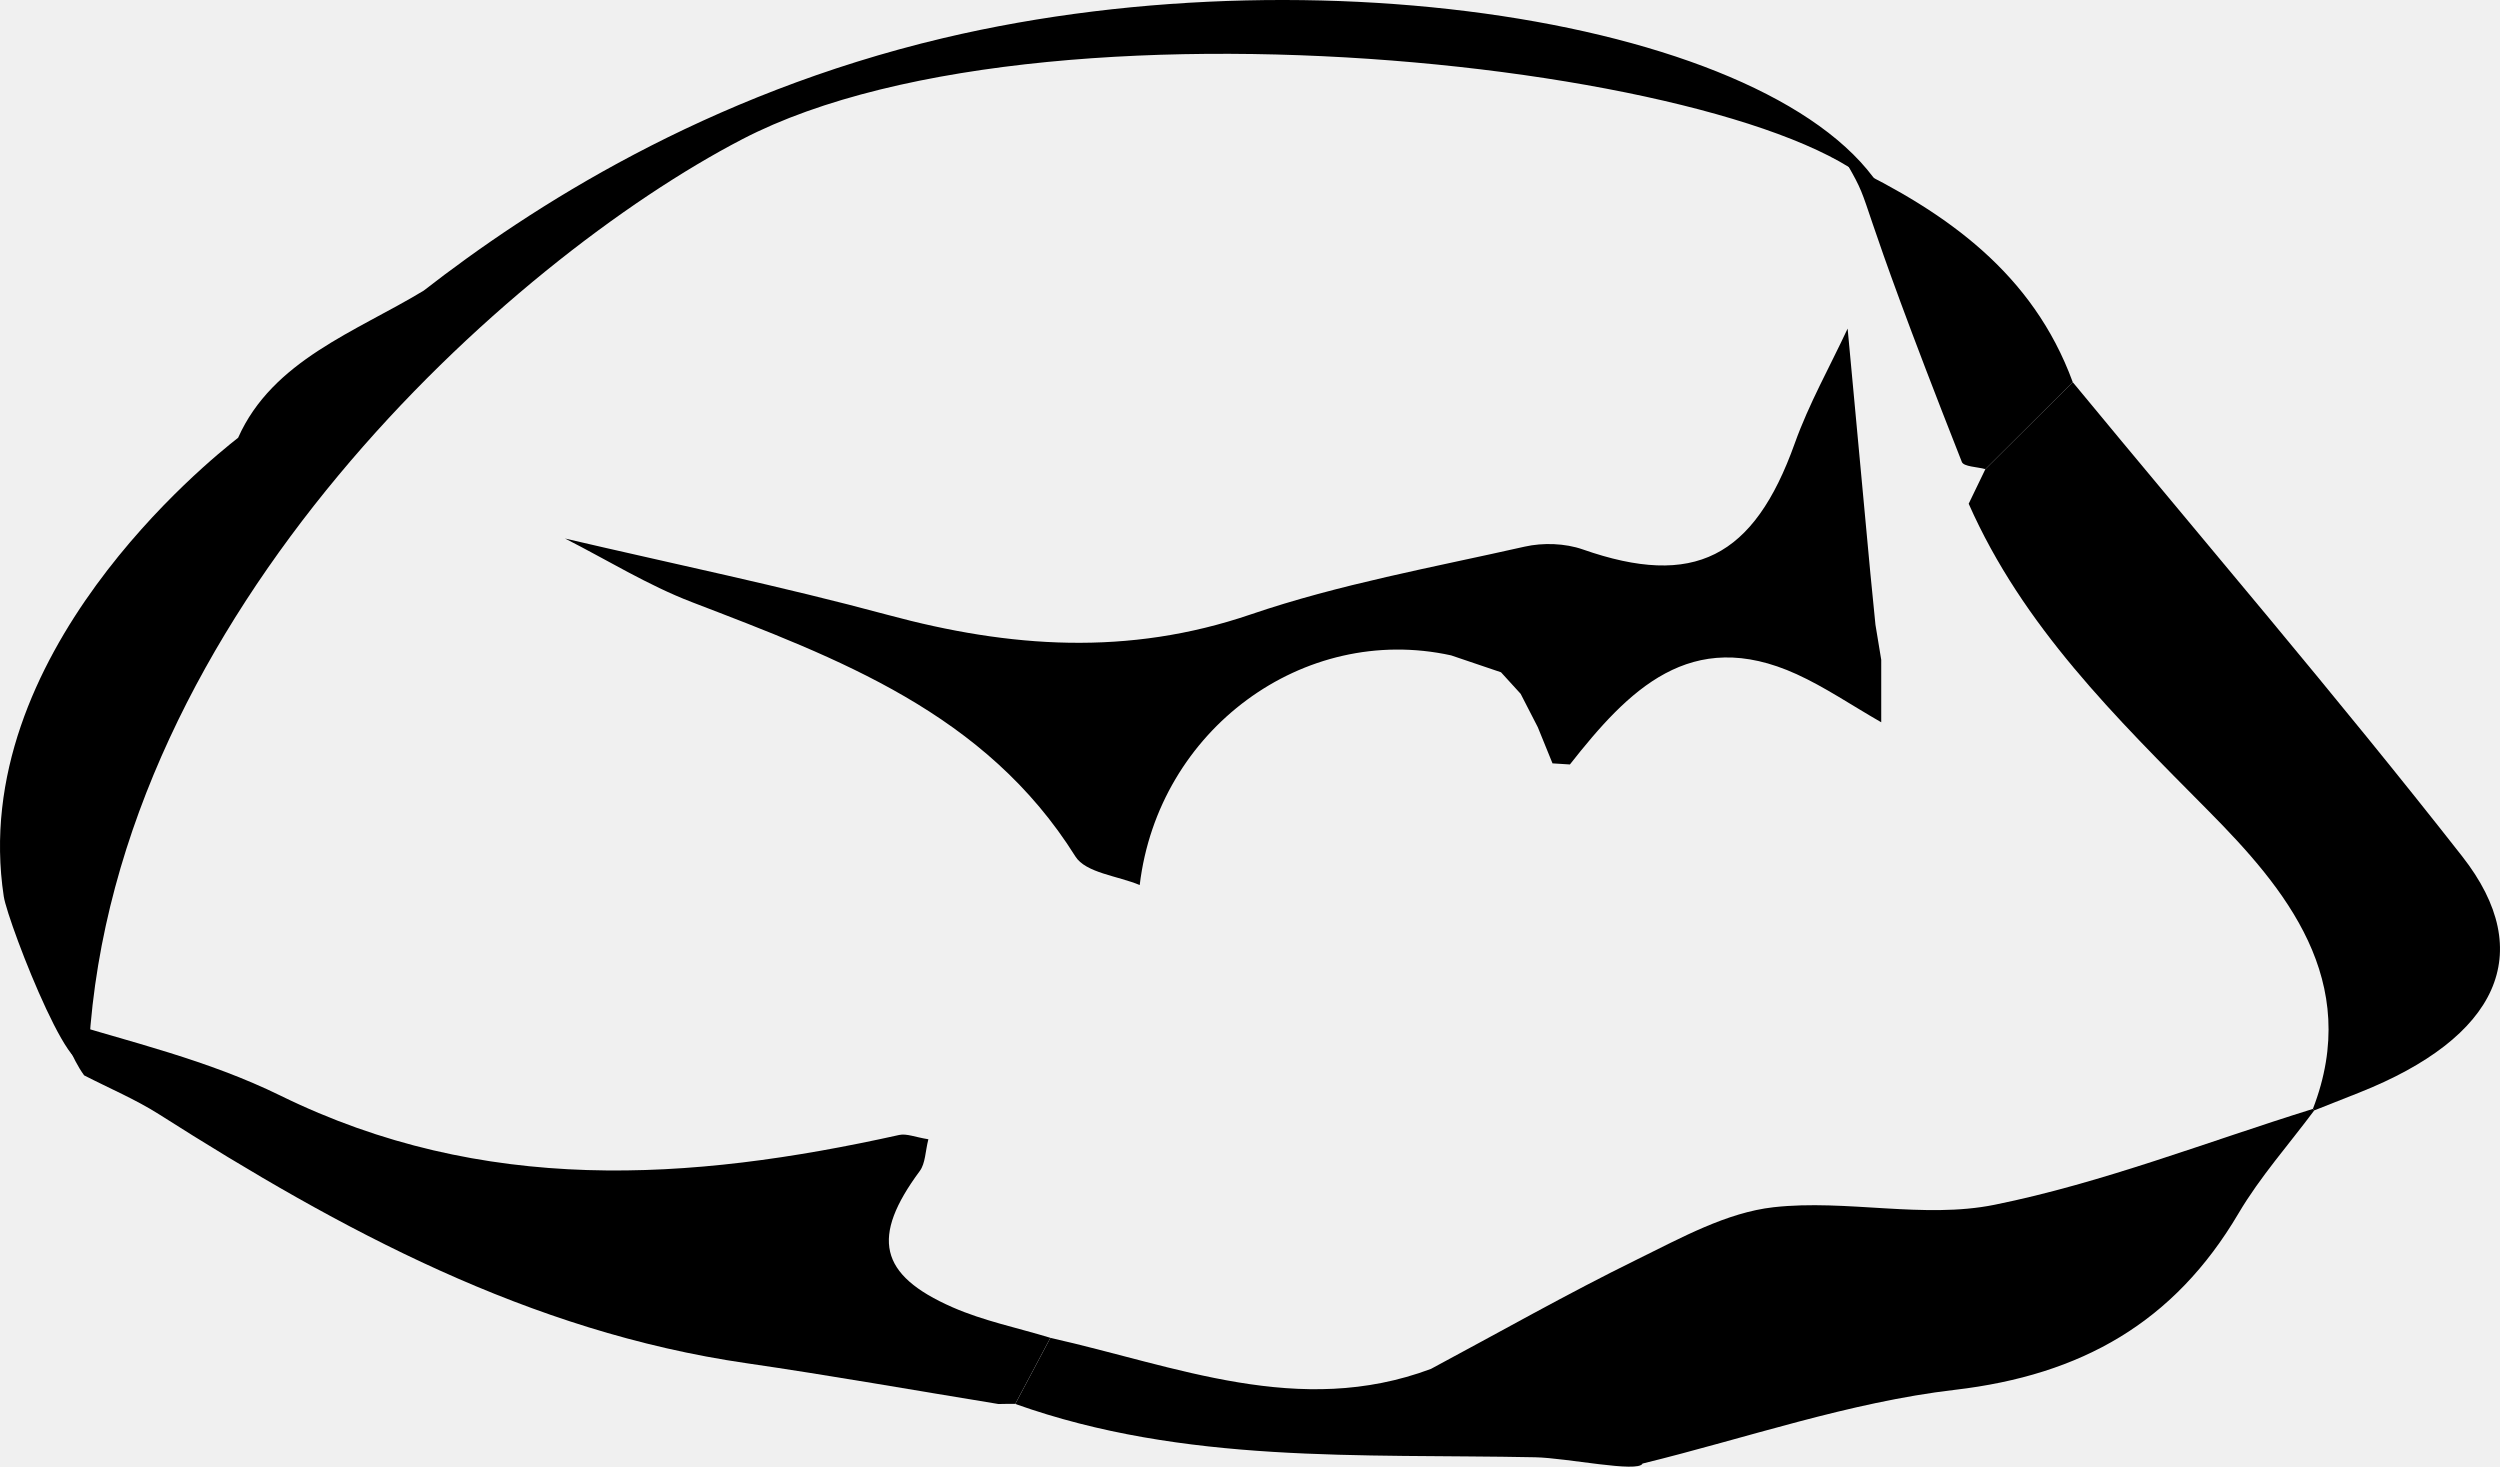
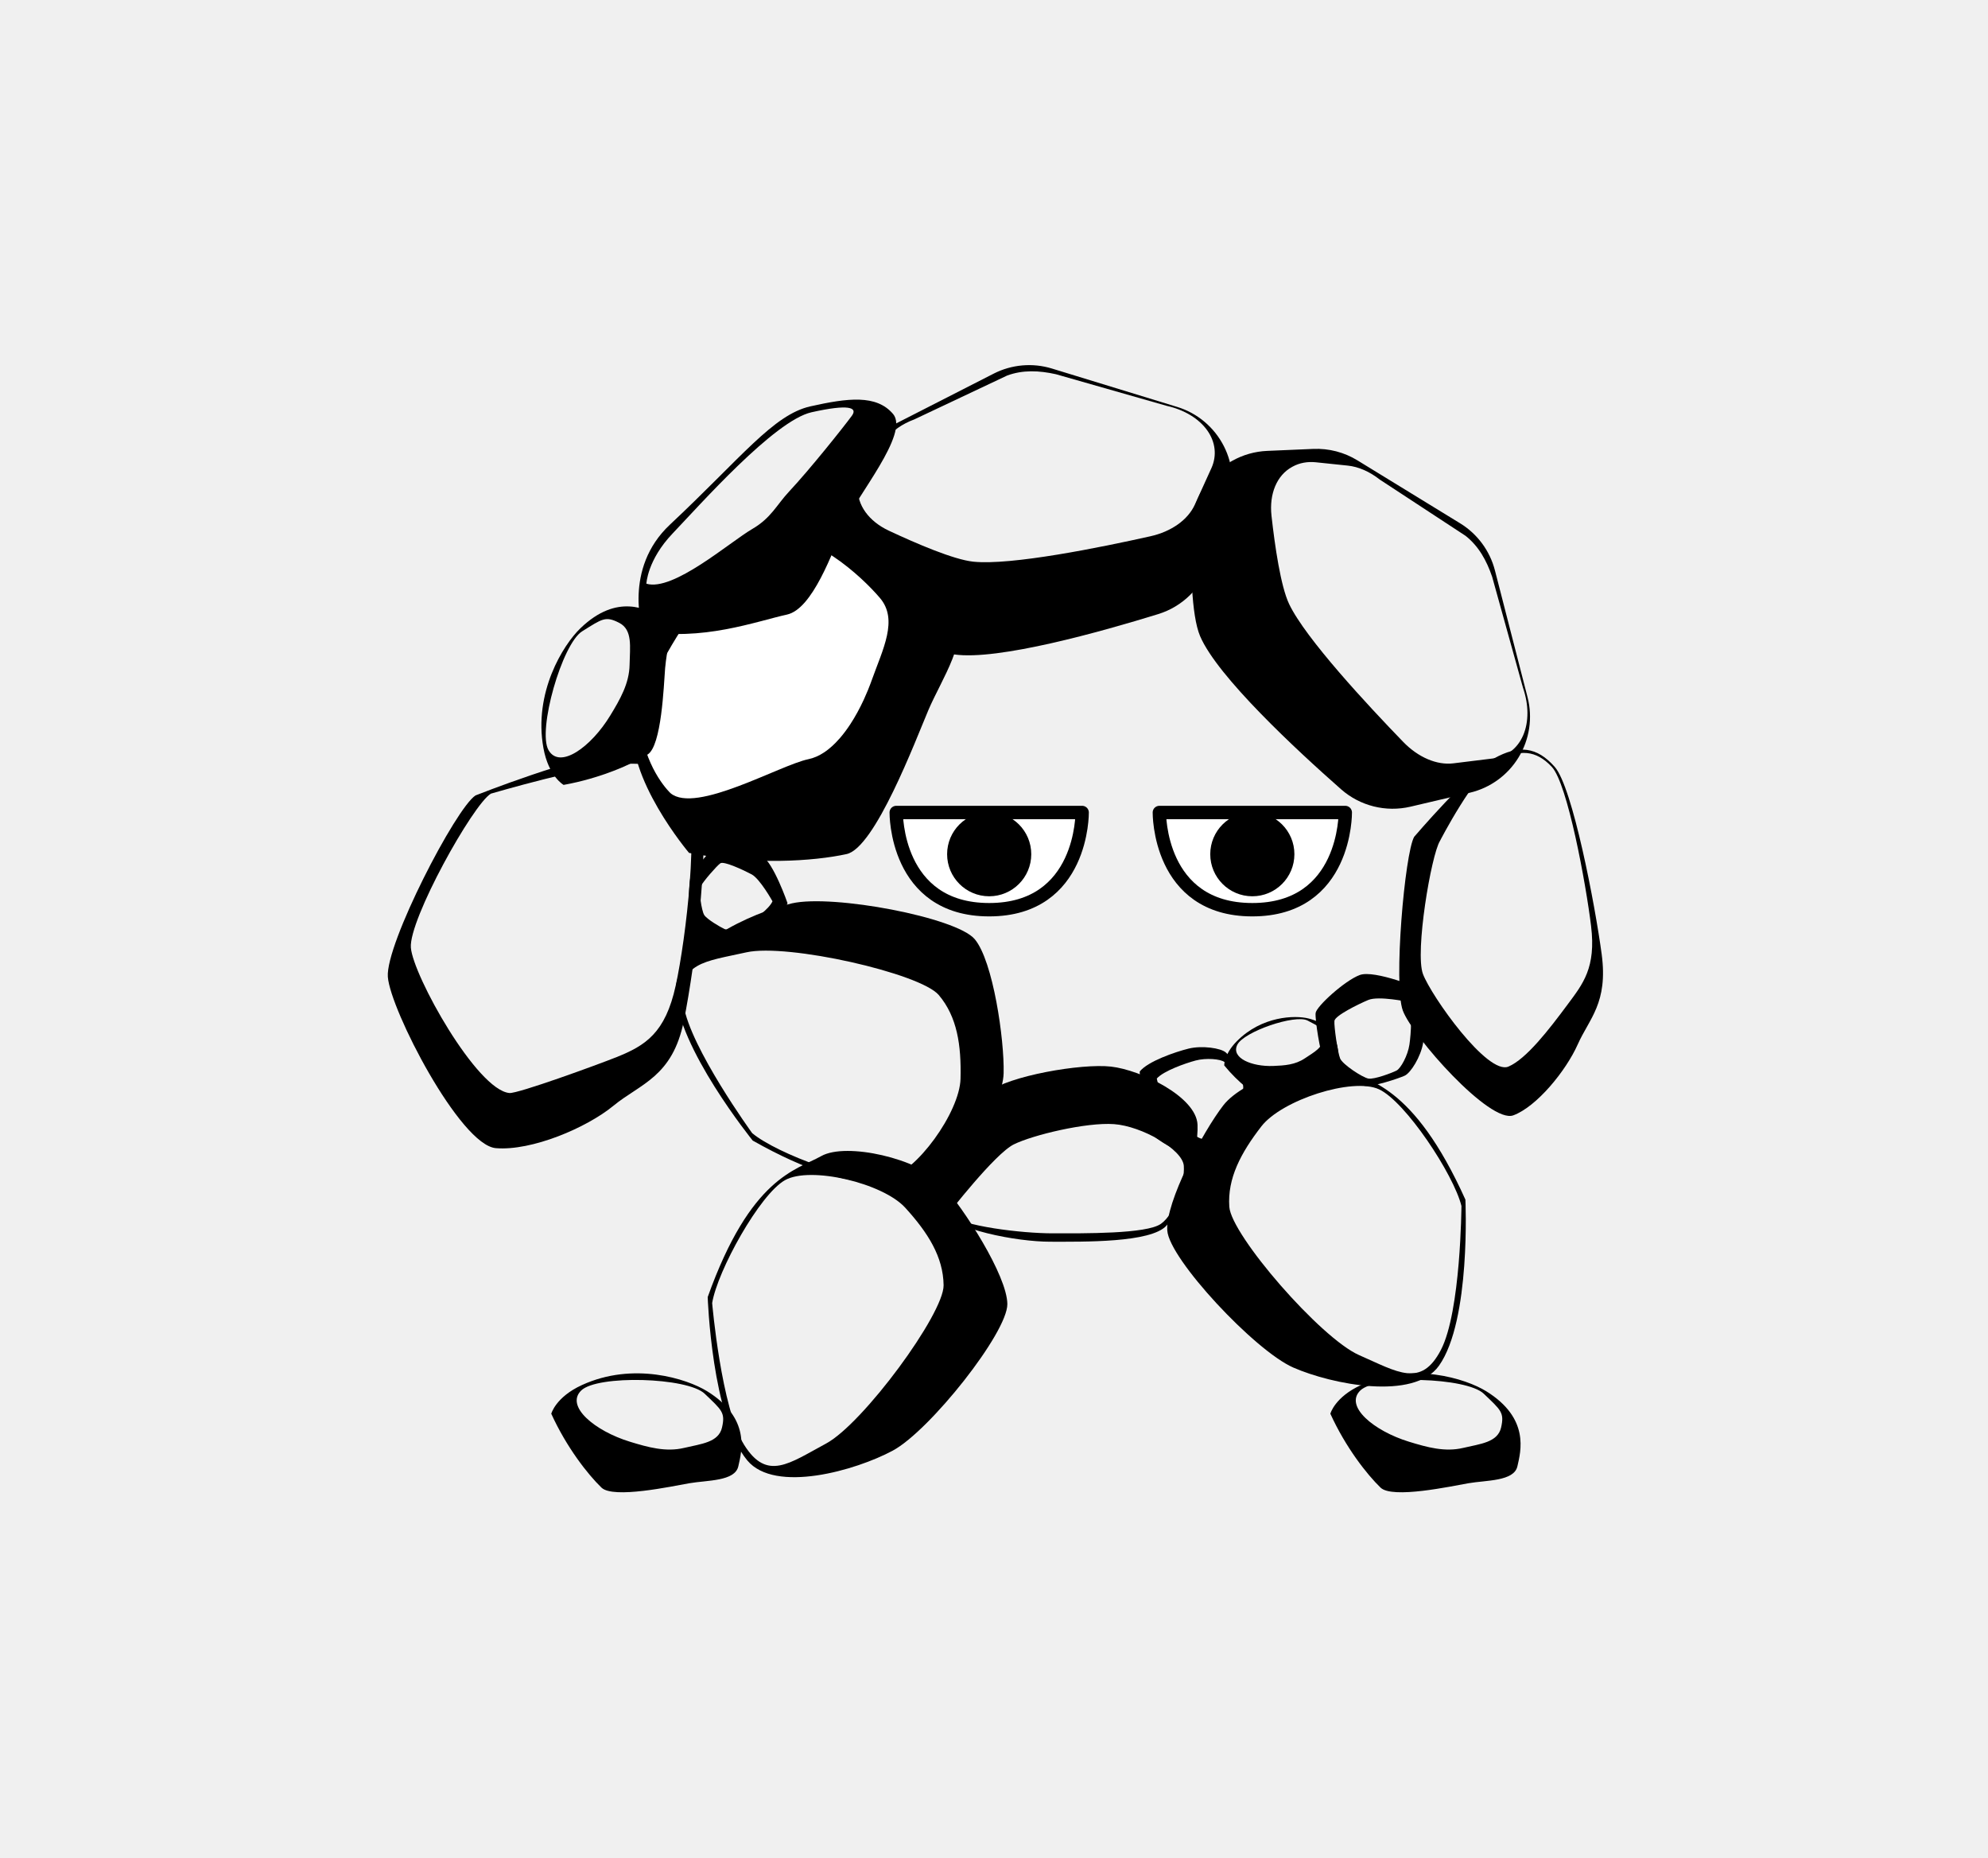
- <svg xmlns="http://www.w3.org/2000/svg" id="Ebene_1" viewBox="0 0 1365.1 800.85">
+ <svg xmlns="http://www.w3.org/2000/svg" id="a" viewBox="0 0 1635.8 1528.07">
  <defs>
-     <style>.cls-1{fill:#797979;}.cls-1,.cls-2,.cls-3{stroke-width:0px;}.cls-3{fill:#7a7a7a;}</style>
+     <style>.b{stroke:#000;stroke-linejoin:round;stroke-width:11.01px;}.b,.c{fill:#fff;}.d,.c{stroke-width:0px;}</style>
  </defs>
-   <path class="cls-2" d="m573.55,730.53c68.48,15.32,135.88,43.84,207.8,16.95,37.47-20.04,74.45-41.06,112.57-59.77,23.92-11.74,48.92-25.67,74.56-28.52,39.82-4.44,81.96,6.5,120.64-1.34,59.05-11.96,115.98-34.37,173.82-52.34l.71.84c-13.9,18.68-29.6,36.31-41.36,56.25-35.07,59.48-85.68,88.22-154.83,96.3-57.63,6.74-113.76,26.35-170.55,40.26-2.36,5.18-41.33-3.09-58.63-3.43-95.53-1.92-191.6,3.78-283.9-29.12,6.39-12.02,12.79-24.04,19.18-36.07Z" />
-   <path class="cls-2" d="m1131.79,208.67c71.09,86.15,143.8,171.03,212.66,258.92,41.42,52.87,19.42,98.98-56.2,129.01-8.2,3.25-16.4,6.49-24.61,9.74,0,0-.71-.84-.71-.83,27.12-70.1-15.23-120.53-56.93-162.64-50.84-51.34-101.4-100.77-131.02-167.81,3.04-6.3,6.08-12.6,9.12-18.9,15.89-15.83,31.78-31.66,47.68-47.49Z" />
-   <path class="cls-2" d="m545.25,766.66c-45.85-7.47-91.61-15.6-137.58-22.28-118.87-17.26-221.37-72.68-320.73-135.87-12.95-8.23-27.3-14.27-41-21.32-7.11-9.77-9.97-21.36-17.08-31.14,43.04,13.13,84.47,22.68,124.36,42.24,110.57,54.21,223.1,46.93,337.75,21.45,4.04-.9,8.74,1.19,15.96,2.34-1.7,6.65-1.61,13.17-4.7,17.34-26.68,36.09-22.46,56.69,17.88,74.4,16.98,7.46,35.58,11.22,53.44,16.68-6.39,12.04-12.79,24.06-19.18,36.08-3.04-.04-6.08-.01-9.12.07Z" />
-   <path class="cls-2" d="m1084.12,256.16c-4.44-1.24-11.85-1.32-12.87-3.91-61.39-155.78-47.37-136.11-62.42-162.25,54.04,26.02,101.19,59.2,122.97,118.66-15.89,15.83-31.78,31.66-47.68,47.49Z" />
-   <path class="cls-2" d="m1027.23,360.17v34.22c-16.53-9.49-30.75-19.21-46.19-26.25-58-26.45-92.05,8.91-123.81,49.29-3.17-.2-6.33-.4-9.5-.6-2.68-6.58-5.35-13.17-8.03-19.75-3.12-6.07-6.24-12.15-9.36-18.22-3.58-3.92-7.15-7.85-10.73-11.77-9.08-3.08-18.16-6.16-27.24-9.23-80.7-17.71-159.95,40.73-170.04,125.4-12-5.02-29.49-6.61-35.13-15.61-49.11-78.41-129.28-108.06-209.5-138.9-23.97-9.21-46.17-23.01-69.19-34.7,58.89,13.79,118.2,26.03,176.56,41.79,66.35,17.92,130.93,22.5,197.78-.31,48.47-16.54,99.52-25.71,149.67-37.04,10.04-2.27,22.1-1.86,31.75,1.52,60.62,21.21,93.39,4.65,115.74-57.91,7.71-21.58,19.14-41.82,28.87-62.68,4.14,44.56,8.28,89.13,12.42,133.7.93,9.33,1.86,18.66,2.77,27.99,1.04,6.35,2.09,12.7,3.14,19.05Z" />
-   <path class="cls-3" d="m819.62,367.09c3.57,3.92,7.15,7.85,10.72,11.77-3.57-3.92-7.15-7.85-10.72-11.77Z" />
-   <path class="cls-1" d="m1027.23,360.17c-1.05-6.35-2.1-12.7-3.14-19.05,1.05,6.35,2.1,12.7,3.14,19.05Z" />
-   <path class="cls-2" d="m48.63,570.73c-2.5,40.91-44.36-66.64-46.57-81.21-20.01-131.92,111.91-237.95,127.96-250.48,18.76-42.22,64.39-57.95,101.32-80.33,58.26-45.32,153.84-107.11,283.61-137.88,214.23-50.8,475.94-4.53,518.39,93.76-31.76-73.55-455.51-128.33-628.09-38.54C278.12,142.18,63.03,334.83,48.63,570.73Z" />
+   <path class="d" d="m985.37,925.26c-.98-23.08-46.64-45.06-71.19-47.82-24.55-2.76-84.17,7.68-101.01,20.88-16.83,13.19-43.35,40.56-49.73,50.94-6.38,10.38,7.76,45.73,7.76,45.73,12.86,16.69,65.4,26.51,92.9,26.51s82.98.98,95.74-13.26c12.77-14.24,26.51-59.9,25.53-82.98Zm-30.15,81.55c-11.86,8.38-63.41,7.8-88.96,7.8s-74.36-5.78-86.31-15.6c0,0,38.56-49.79,54.2-57.55,15.64-7.76,59.68-18.32,82.49-16.69,22.81,1.62,56.53,20.79,57.45,34.37.91,13.58-7,39.3-18.86,47.67Z" />
+   <path class="d" d="m1007.01,366.97h0c-7.91-15.5-21.77-27.14-38.41-32.23l-102.99-31.55c-15.95-4.89-33.17-3.38-48.03,4.21l-88.28,45.06c-11.39,5.81-20.79,14.9-26.99,26.08l-18.42,33.23c-4.88,8.8-7.62,18.63-8.01,28.69l-.04.96c-.87,22.67,10.29,44.11,29.35,56.44,25.79,16.68,61.32,37.77,79.89,40.5,35.86,5.27,121.3-18.76,168-33.19,19.87-6.14,35.54-21.53,42.05-41.28l15.68-47.6c5.36-16.28,4-34.03-3.79-49.3Zm-10.27,18.25l-13.61,29.96c-5.65,12.44-19.25,22.12-36.51,25.98-40.56,9.08-114.76,24.2-145.89,20.89-16.13-1.72-46.98-14.99-69.38-25.49-16.55-7.76-26.24-21.25-25.48-35.52l.03-.6c.33-6.33,2.72-12.51,6.95-18.06l16-20.92c5.38-7.04,13.54-12.76,23.44-16.42l76.4-36.09c12.9-4.77,26.29-4.18,40.14-1.1l91.27,26.05c14.45,3.21,26.49,10.53,33.36,20.29h0c6.77,9.61,7.95,20.78,3.29,31.03Z" />
+   <path class="d" d="m1249.48,623.17h0c9.1-14.84,11.78-32.73,7.45-49.59l-26.84-104.31c-4.16-16.15-14.43-30.06-28.65-38.77l-84.51-51.79c-10.91-6.68-23.56-9.96-36.33-9.41l-37.96,1.63c-10.06.43-19.87,3.22-28.65,8.14l-.84.47c-19.79,11.09-32.26,31.8-32.82,54.49-.77,30.7-.21,72.02,7.15,89.28,14.22,33.33,79.31,93.68,115.99,125.98,15.61,13.75,36.91,19.08,57.16,14.32l48.78-11.47c16.69-3.92,31.12-14.35,40.07-28.97Zm-20.93.77l-32.66,4.02c-13.56,1.67-28.92-4.88-41.22-17.58-28.92-29.85-80.54-85.25-93.96-113.54-6.95-14.65-11.73-47.9-14.47-72.48-2.02-18.16,4.43-33.47,17-40.28l.53-.29c5.57-3.02,12.09-4.21,19.03-3.49l26.19,2.73c8.82.92,17.95,4.9,26.24,11.42l70.66,46.33c10.8,8.51,17.29,20.24,21.89,33.66l25.42,91.45c4.81,14,4.84,28.09.11,39.04h0c-4.67,10.79-13.58,17.63-24.75,19.01Z" />
+   <path class="d" d="m802.01,772.58c-15.15-17.9-116.51-37.03-150.25-29.46-33.74,7.57-96.32,36.64-95.74,72.18.74,45.66,63.34,123,63.34,123,91.33,51.55,123.15,31.33,146.56,26.51,23.41-4.82,59.21-54.39,59.9-81.94.69-27.54-8.67-92.39-23.81-110.29Zm-11.65,114.84c-.69,27.54-36.49,77.12-59.9,81.94-23.41,4.82-90.89-19.97-111.54-37.18,0,0-50.95-70.23-56.46-105.35-5.51-35.12,17.9-35.8,51.64-43.38,33.74-7.57,143.22,17.21,158.36,35.12,15.15,17.9,18.59,41.31,17.9,68.85Z" />
+   <path class="d" d="m774.67,973.78c-18.55-20.37-78.07-34.4-98.92-22.72-20.85,11.68-58.15,17.23-93.43,115.99,0,0,3.31,99.44,32.64,134.44,22.83,27.24,89.17,8.24,119.63-8.12,30.46-16.36,94.56-97.18,94.29-120.63s-35.65-78.59-54.2-98.96Zm1.76,83.55c.27,23.45-66.26,113.86-96.72,130.22-30.46,16.36-48.61,31.17-67.43,1.02-18.83-30.15-26.29-116.6-26.29-116.6,4.35-26.53,39.12-89.45,59.98-101.13,20.85-11.68,80.37,2.35,98.92,22.72,18.55,20.37,31.27,40.32,31.54,63.77Z" />
+   <path class="d" d="m960.49,1012.33c1.61,23.4,71.98,98.81,103.66,112.68,31.68,13.87,99.32,27.48,119.89-1.5,26.43-37.24,21.75-136.63,21.75-136.63-43.09-95.61-80.71-98.15-102.44-108.12-21.72-9.97-79.92,8.79-96.78,30.58-16.86,21.79-47.7,79.59-46.09,102.99Zm77.36-85.66c16.86-21.79,75.06-40.56,96.78-30.58,21.72,9.97,61.44,69.89,67.9,95.99,0,0-.5,86.77-16.85,118.33-16.35,31.56-35.62,18.26-67.3,4.4-31.68-13.87-105.24-98.65-106.86-122.04-1.61-23.4,9.47-44.3,26.33-66.09Z" />
+   <path class="d" d="m1169.66,813.62s-38.61-16.07-50.86-11.5c-12.25,4.56-35.67,25.82-36.26,31.26-.58,5.44,3.78,32.64,6.71,38.94,2.93,6.3,26.36,19.75,33.28,20.9,6.92,1.15,28.22-6.01,33.28-8.3,5.06-2.29,13.31-15.75,15.18-26.91,1.86-11.17,3.73-34.93-1.33-44.38Zm-9.94,45.76c-1.3,8.85-7.06,19.51-10.59,21.32-3.53,1.81-18.39,7.49-23.22,6.58-4.83-.91-21.18-11.57-23.22-16.56s-5.09-26.54-4.68-30.85,19.29-13.62,27.83-17.23c8.55-3.61,32.95,1.58,32.95,1.58,3.53,7.49,2.23,26.31.93,35.16Z" />
+   <path class="d" d="m937.81,881.5s.59,41.81,9.64,51.24c9.05,9.43,37.86,22.48,43.09,20.86,5.22-1.62,28.45-16.43,33.07-21.62,4.62-5.19,7.66-32.04,5.96-38.84-1.7-6.81-16.73-23.51-20.84-27.25-4.11-3.73-19.74-5.96-30.73-3.24-10.99,2.72-33.54,10.45-40.2,18.85Zm45.94-9.05c8.63-2.32,20.71-1.27,23.77,1.25,3.07,2.52,14.17,13.91,15.26,18.7s-2.21,24.03-5.97,27.89-22.33,15.21-26.45,16.55-20.16-12.29-26.87-18.7c-6.71-6.41-11.64-30.87-11.64-30.87,5.47-6.21,23.26-12.5,31.9-14.82Z" />
+   <path class="d" d="m648.02,743.03s-11.49-33.24-20.98-38.82c-9.49-5.58-35.23-9.8-38.85-7.38-3.61,2.42-17.68,19.23-19.89,24.36-2.2,5.13-2.48,60.42.63,65.48,3.11,5.07,24.15-18.04,28.32-15.94,4.17,2.09,16.85.51,24.63-4.02,7.78-4.54,23.2-15.55,26.14-23.68Zm-33.17,17.1c-6.07,3.71-15.69,5.47-18.73,4.11-3.04-1.35-14.64-8.05-16.74-11.64s-4.63-19.65-2.74-23.54,13.27-16.94,16.11-18.89,18.84,5.47,25.73,9.14c6.88,3.67,17.15,22.13,17.15,22.13-2.59,6.13-14.71,14.97-20.78,18.68Z" />
+   <path class="d" d="m573.72,653.37c-13.26-25.78-33.14-35.35-65.55-33.88-32.41,1.47-116.86,34.86-116.86,34.86-16.2,10.31-74.14,122.26-72.18,149.26,1.96,27,59.41,138.46,88.87,140.92,29.46,2.45,74.63-16.69,96.73-34.86,22.1-18.17,48.61-23.57,57.94-69.72,9.33-46.15,24.3-160.8,11.05-186.58Zm-17.71,157.35c-8.51,39.17-25,49.43-48.56,58.87-16,6.41-81.36,30.21-88.27,29.59-26.86-2.43-79.31-96.68-81.1-119.6-1.79-22.92,51.08-117.94,65.87-126.69,0,0,79.29-23.2,108.86-24.45,29.57-1.25,38.72,4.27,50.82,26.15,12.1,21.88.9,116.96-7.61,156.14Z" />
+   <path class="d" d="m1279.3,630.89c-14.73-16.69-29.7-18.24-49.93-6.98-20.23,11.26-65.72,64.48-65.72,64.48-7.77,13.36-17.2,121.77-9.35,142.97,7.85,21.2,71.61,93.34,90.93,86.17,19.32-7.18,43.33-36.68,52.93-58.22s25.12-34.14,19.76-74.31c-5.36-40.17-23.89-137.41-38.61-154.1Zm29.9,130.98c4.17,34.28-6.74,47.52-19.12,64.22-15.74,21.22-34.15,45.02-48.84,51.33-17.29,7.42-63.63-58.17-70.37-76.12-6.74-17.95,6.74-97.86,13.99-109.52,0,0,28.5-55.35,46.98-65.55,18.48-10.2,32-9.28,45.04,4.63,13.04,13.91,28.15,96.73,32.33,131.01Z" />
+   <path class="d" d="m566.97,701.63c53.03,10.31,102.62,6.87,129.62.98,23.35-5.09,56.53-92.96,67.27-118.33,10.8-25.53,35.28-60.66,20.13-78.56-15.15-17.9-118.47-76.31-152.21-68.74-33.74,7.57-96.24,69.23-110.47,157.12-7.3,45.08,45.66,107.53,45.66,107.53Z" />
+   <path class="c" d="m632.77,442.39c-33.74,7.57-111.07,122.5-105.56,157.61s24.55,52.54,24.55,52.54c20.66,17.21,90.01-23.17,113.42-27.99,4.39-.9,8.62-2.78,12.65-5.41,1.35-.88,2.67-1.84,3.97-2.88,1.95-1.56,3.86-3.29,5.71-5.16,1.23-1.25,2.44-2.56,3.63-3.93,2.96-3.42,5.77-7.2,8.4-11.2,4.21-6.4,7.98-13.39,11.24-20.44,1.22-2.65,2.37-5.3,3.45-7.94.72-1.76,1.4-3.51,2.05-5.25.32-.87.64-1.73.95-2.59,9.27-25.95,22.02-49.86,6.87-67.76-15.15-17.9-57.59-57.16-91.33-49.59Z" />
+   <path class="d" d="m734.83,340.54c-13.73-16.15-37.39-13.09-67.97-6.26-30.58,6.83-56.95,42.38-115.6,97.31-38.92,36.45-22.34,87.27-22.34,87.27,48.06,9.3,94.1-7.94,118.58-13.26,21.16-4.6,37.41-51.12,47.14-74.02,9.79-23.04,53.92-74.89,40.2-91.05Zm-33.94,1.56c-7.32,9.94-34.56,44.07-51.55,62.23-10.39,11.11-14.73,21.73-30.32,30.82-18.71,10.91-65.06,51.67-87.15,45.04,0,0,.74-19.52,21.66-41.41,22.16-23.19,83.65-92.79,114.22-99.63,30.58-6.83,38.3-4.05,33.14,2.95Z" />
+   <path class="d" d="m543.81,507.31c-11.29-5.77-35.75-19.85-66.28,9.59-14.06,13.56-38.68,52.75-30.38,98.49,4.26,23.46,16.61,30.31,16.61,30.31,30.07-5.39,55.82-16.81,69.12-25,11.5-7.08,13.28-56.54,14.41-71.05,1.13-14.6,7.81-36.58-3.48-42.35Zm-25.76,39.52c-.26,15.37-7.78,28.46-15.98,41.9-15.75,25.83-41.45,44.46-50.72,28.38-9.27-16.08,11.11-87.44,27.68-97.77s19.15-12.75,30.44-6.98c11.29,5.77,8.82,19.96,8.58,34.46Z" />
+   <path class="d" d="m1101.47,870.48c-.47-8.21-.68-26.55-24.76-32.62-11.09-2.79-38.34-2.16-59.02,18.72-10.61,10.71-10.36,19.88-10.36,19.88,11.76,14.43,25.28,24.34,33.42,28.65,7.04,3.72,32.63-13.01,40.32-17.59,7.74-4.61,20.87-8.84,20.41-17.05Zm-27.76.13c-7.86,5.36-16.76,5.95-26.02,6.31-17.82.68-34.97-6.63-29.61-17.43,5.36-10.8,47.63-25.25,57.84-19.93,10.21,5.32,12.21,5.85,12.68,14.06.47,8.21-7.46,11.94-14.88,17Z" />
+   <path class="d" d="m1248.56,1206.33c2.8-12.37,10.39-39.55-25.69-61.85-16.62-10.27-60.68-24.43-102.95-5.07-21.68,9.93-25.26,23.6-25.26,23.6,12.66,27.8,30.1,49.93,41.32,60.79,9.71,9.39,58.07-1.12,72.4-3.62,14.43-2.51,37.37-1.48,40.17-13.85Zm-44.66-15.19c-14.95,3.55-29.5-.5-44.55-5.11-28.92-8.87-53.33-29.17-40.05-42.13,13.28-12.96,87.47-10.87,101.58,2.64,14.11,13.51,17.09,15.4,14.29,27.76-2.8,12.37-17.16,13.49-31.27,16.84Z" />
+   <path class="d" d="m607.5,1206.33c2.8-12.37,10.39-39.55-25.69-61.85-16.62-10.27-60.68-24.43-102.95-5.07-21.68,9.93-25.26,23.6-25.26,23.6,12.66,27.8,30.1,49.93,41.32,60.79,9.71,9.39,58.07-1.12,72.4-3.62,14.43-2.51,37.37-1.48,40.17-13.85Zm-44.66-15.19c-14.95,3.55-29.5-.5-44.55-5.11-28.92-8.87-53.33-29.17-40.05-42.13,13.28-12.96,87.47-10.87,101.58,2.64,14.11,13.51,17.09,15.4,14.29,27.76-2.8,12.37-17.16,13.49-31.27,16.84Z" />
+   <path class="b" d="m953.97,668.41h152.98s.98,79.96-76.49,79.96-76.49-79.96-76.49-79.96Z" />
+   <circle class="d" cx="1030.46" cy="702.71" r="34.62" />
+   <path class="b" d="m737.45,668.41h152.98s.98,79.96-76.49,79.96-76.49-79.96-76.49-79.96Z" />
+   <circle class="d" cx="813.94" cy="702.71" r="34.62" />
</svg>
